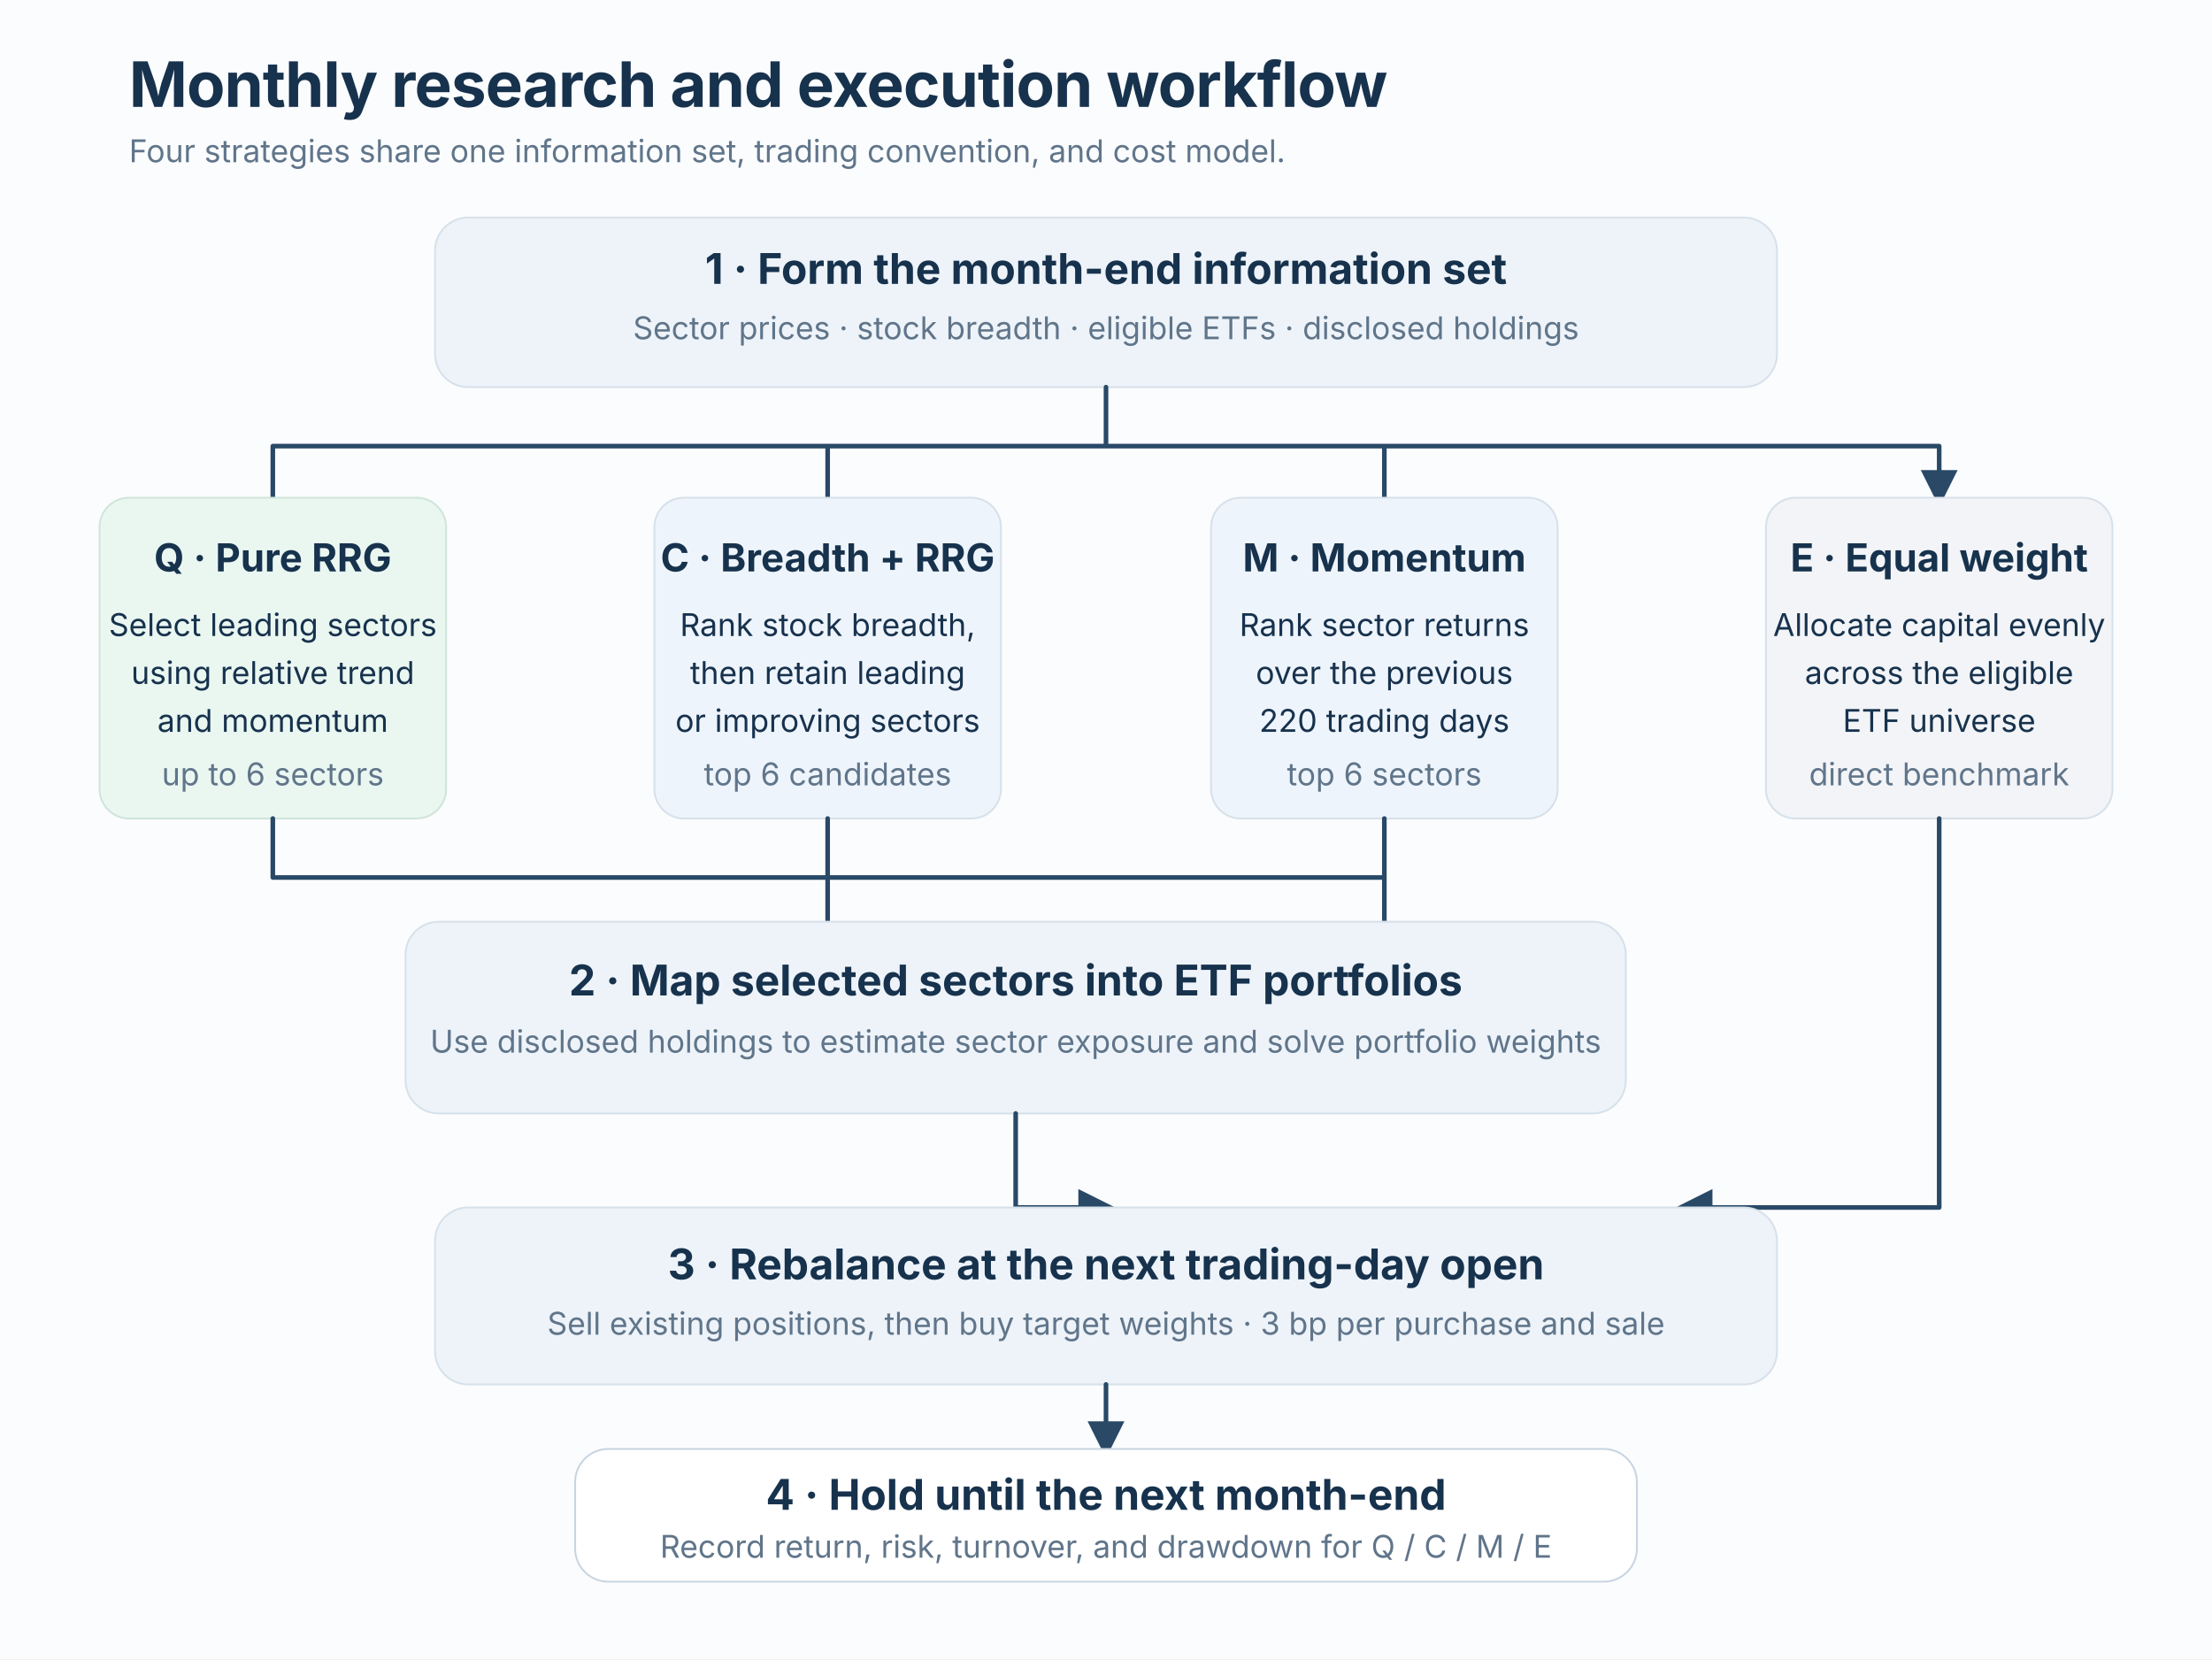
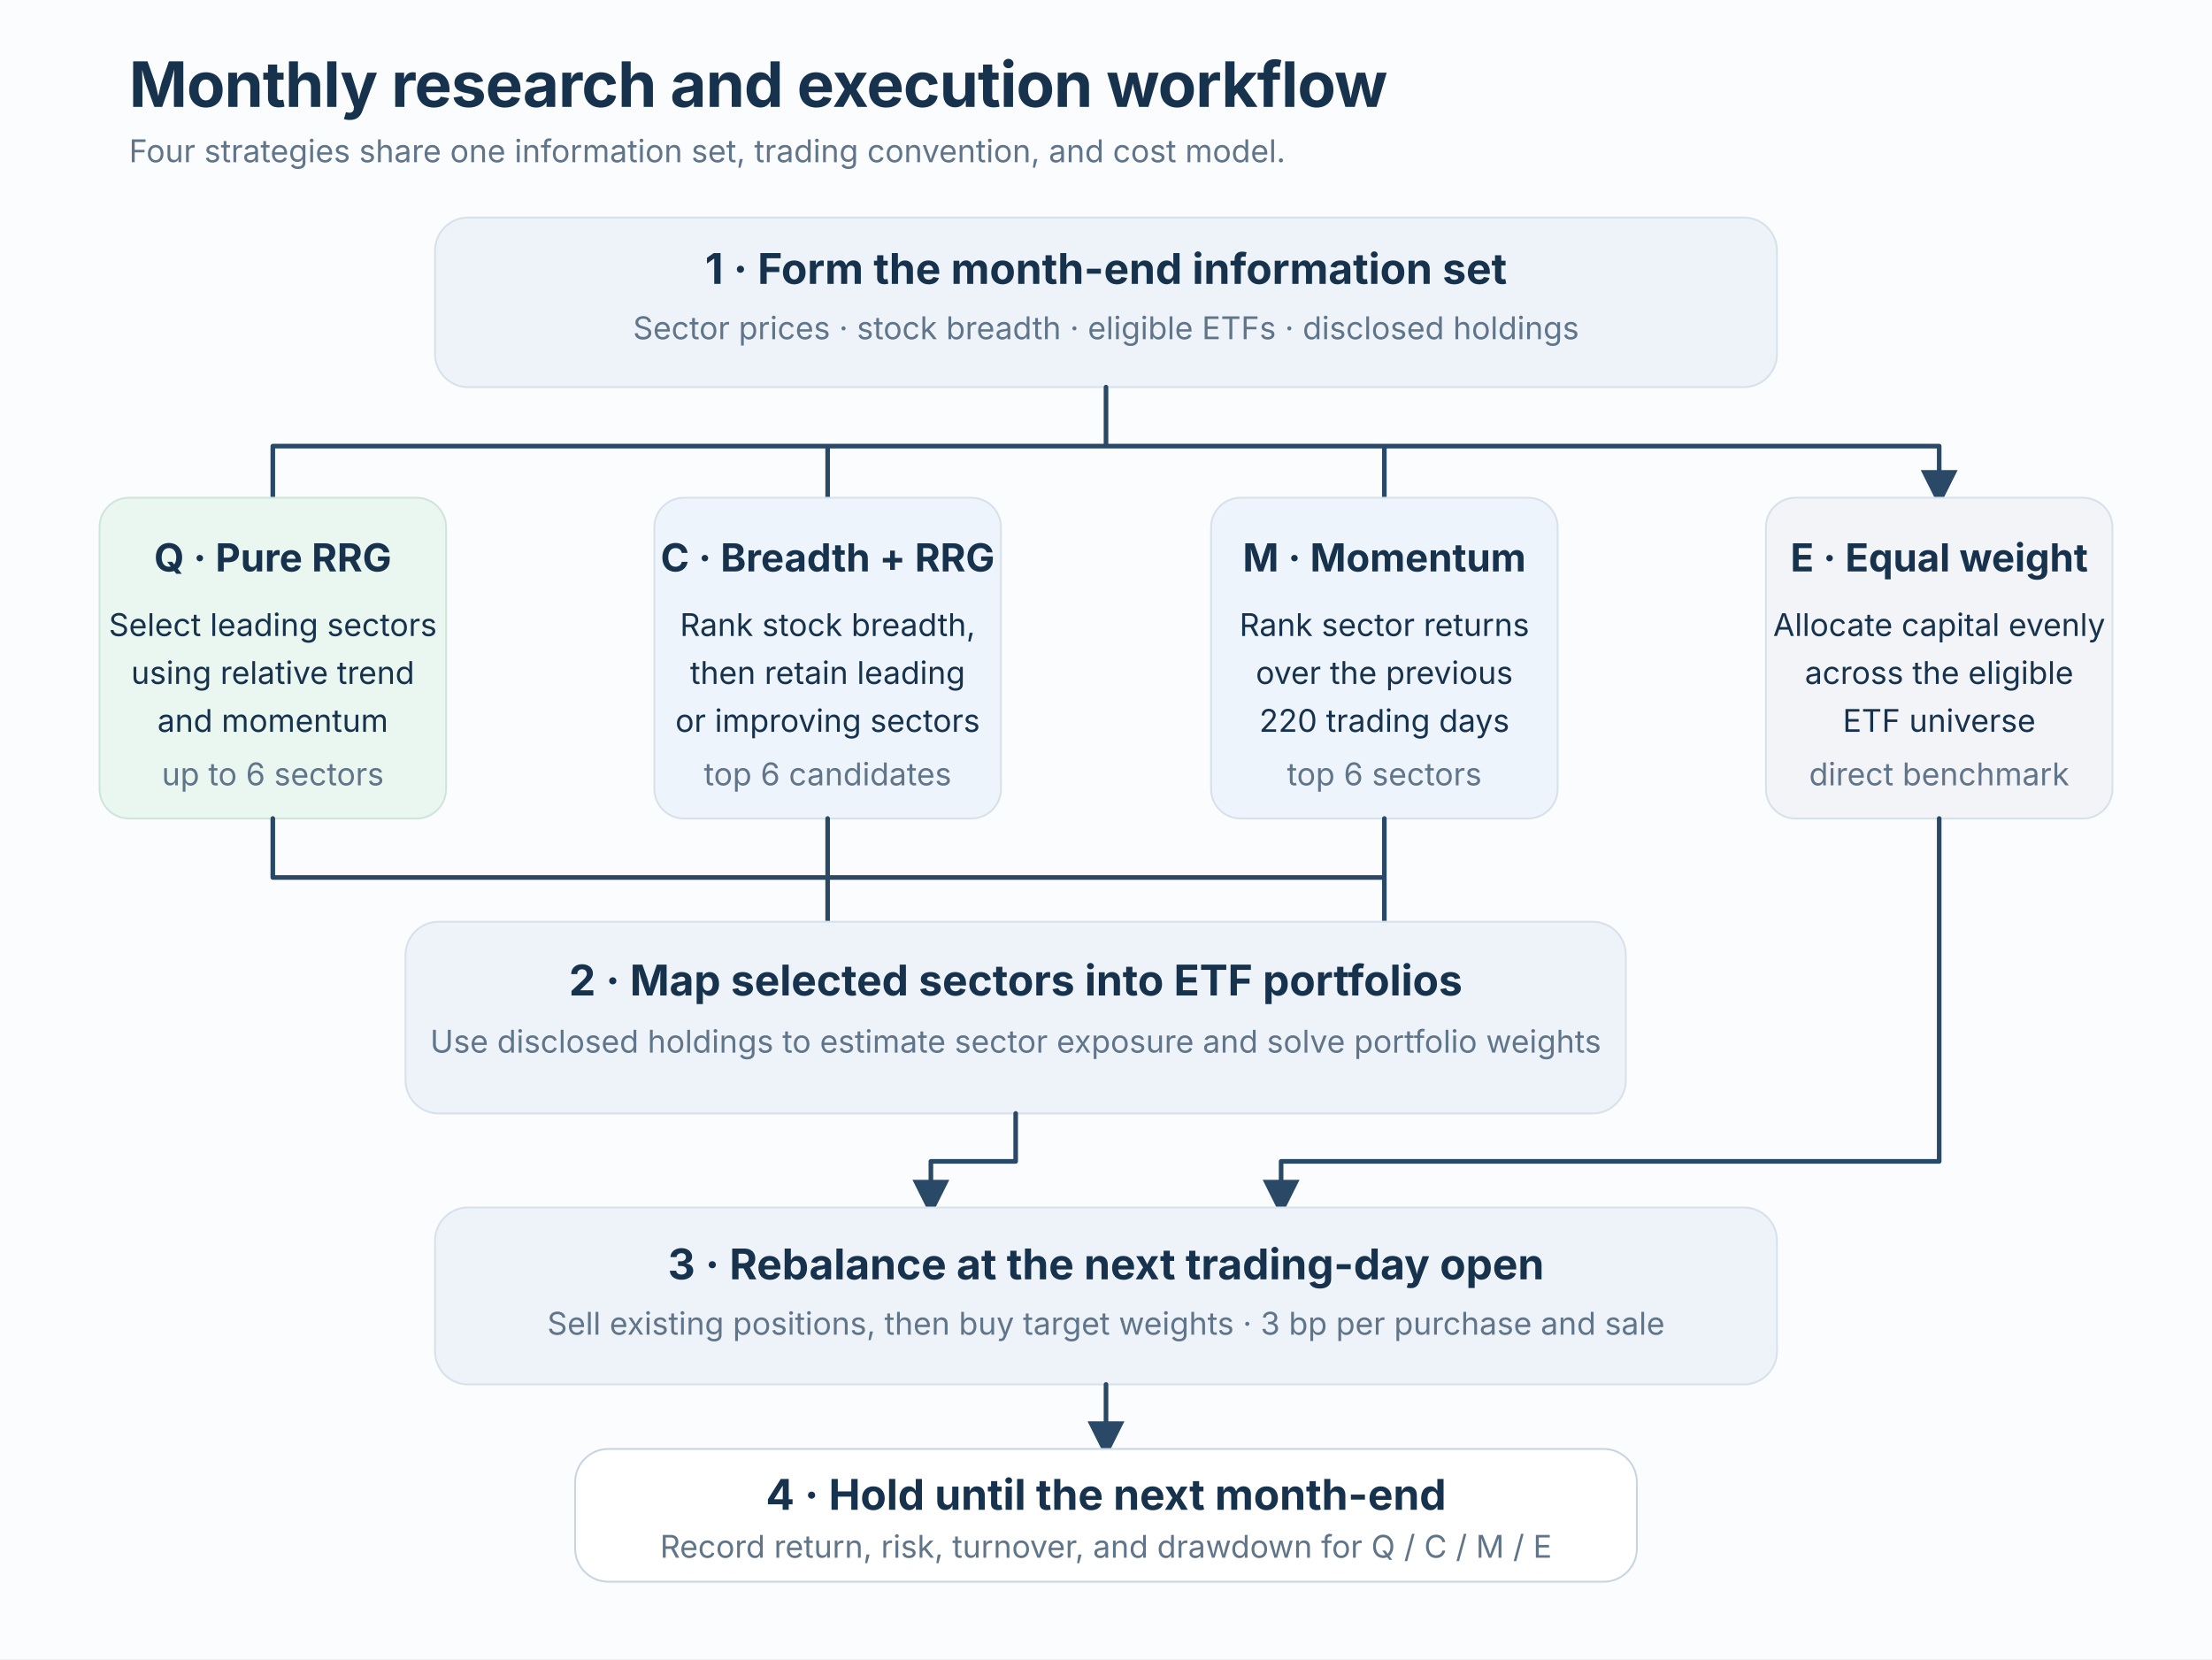
<svg xmlns="http://www.w3.org/2000/svg" viewBox="0 0 1200 900" role="img" aria-labelledby="title desc">
  <defs>
    <style>
      .t { font-family: Inter, -apple-system, BlinkMacSystemFont, "Segoe UI", "Noto Sans", Arial, sans-serif; fill: #17324d; }
      .muted { fill: #60758a; }
      .title { font-size: 34px; font-weight: 720; letter-spacing: -.4px; }
      .step { font-size: 23px; font-weight: 680; }
      .cardtitle { font-size: 21px; font-weight: 680; }
      .body { font-size: 17px; }
      .line { fill: none; stroke: #294967; stroke-width: 2.5; stroke-linecap: round; stroke-linejoin: round; }
    </style>
    <marker id="arrow" markerWidth="8" markerHeight="8" refX="6" refY="4" orient="auto">
      <path d="M0 0 L8 4 L0 8 Z" fill="#294967" />
    </marker>
  </defs>
  <rect width="1200" height="900" fill="#fbfcfe" />
  <text class="t title" x="70" y="58">Monthly research and execution workflow</text>
  <text class="t muted body" x="70" y="88">Four strategies share one information set, trading convention, and cost model.</text>
  <rect x="236" y="118" width="728" height="92" rx="18" fill="#edf3f9" stroke="#d7e1ea" />
  <text class="t step" x="600" y="154" text-anchor="middle">1 · Form the month-end information set</text>
  <text class="t muted body" x="600" y="184" text-anchor="middle">Sector prices · stock breadth · eligible ETFs · disclosed holdings</text>
  <path class="line" d="M600 210 V242 M148 242 H1052 M148 242 V270 M449 242 V270 M751 242 V270 M1052 242 V270" marker-end="url(#arrow)" />
  <g class="t" text-anchor="middle">
    <rect x="54" y="270" width="188" height="174" rx="16" fill="#eaf7f1" stroke="#cfe5da" />
    <text class="cardtitle" x="148" y="310">Q · Pure RRG</text>
    <text class="body" x="148" y="345">Select leading sectors</text>
    <text class="body" x="148" y="371">using relative trend</text>
    <text class="body" x="148" y="397">and momentum</text>
    <text class="t muted body" x="148" y="426">up to 6 sectors</text>
    <rect x="355" y="270" width="188" height="174" rx="16" fill="#eef4fb" stroke="#d7e1ea" />
    <text class="cardtitle" x="449" y="310">C · Breadth + RRG</text>
    <text class="body" x="449" y="345">Rank stock breadth,</text>
    <text class="body" x="449" y="371">then retain leading</text>
    <text class="body" x="449" y="397">or improving sectors</text>
    <text class="t muted body" x="449" y="426">top 6 candidates</text>
    <rect x="657" y="270" width="188" height="174" rx="16" fill="#eef4fb" stroke="#d7e1ea" />
    <text class="cardtitle" x="751" y="310">M · Momentum</text>
    <text class="body" x="751" y="345">Rank sector returns</text>
    <text class="body" x="751" y="371">over the previous</text>
    <text class="body" x="751" y="397">220 trading days</text>
    <text class="t muted body" x="751" y="426">top 6 sectors</text>
    <rect x="958" y="270" width="188" height="174" rx="16" fill="#f2f4f7" stroke="#d7e1ea" />
    <text class="cardtitle" x="1052" y="310">E · Equal weight</text>
    <text class="body" x="1052" y="345">Allocate capital evenly</text>
    <text class="body" x="1052" y="371">across the eligible</text>
    <text class="body" x="1052" y="397">ETF universe</text>
    <text class="t muted body" x="1052" y="426">direct benchmark</text>
  </g>
  <path class="line" d="M148 444 V476 H751 V500 M449 444 V500 M751 444 V500" />
  <rect x="220" y="500" width="662" height="104" rx="18" fill="#edf3f9" stroke="#d7e1ea" />
  <text class="t step" x="551" y="540" text-anchor="middle">2 · Map selected sectors into ETF portfolios</text>
  <text class="t muted body" x="551" y="571" text-anchor="middle">Use disclosed holdings to estimate sector exposure and solve portfolio weights</text>
-   <path class="line" d="M551 604 V655 H600" marker-end="url(#arrow)" />
-   <path class="line" d="M1052 444 V655 H914" marker-end="url(#arrow)" />
+   <path class="line" d="M551 604 V630 H505 V655" marker-end="url(#arrow)" />
+   <path class="line" d="M1052 444 V630 H695 V655" marker-end="url(#arrow)" />
  <rect x="236" y="655" width="728" height="96" rx="18" fill="#edf3f9" stroke="#d7e1ea" />
  <text class="t step" x="600" y="694" text-anchor="middle">3 · Rebalance at the next trading-day open</text>
  <text class="t muted body" x="600" y="724" text-anchor="middle">Sell existing positions, then buy target weights · 3 bp per purchase and sale</text>
  <path class="line" d="M600 751 V786" marker-end="url(#arrow)" />
  <rect x="312" y="786" width="576" height="72" rx="18" fill="#ffffff" stroke="#c8d5e1" />
  <text class="t step" x="600" y="819" text-anchor="middle">4 · Hold until the next month-end</text>
  <text class="t muted body" x="600" y="845" text-anchor="middle">Record return, risk, turnover, and drawdown for Q / C / M / E</text>
</svg>
